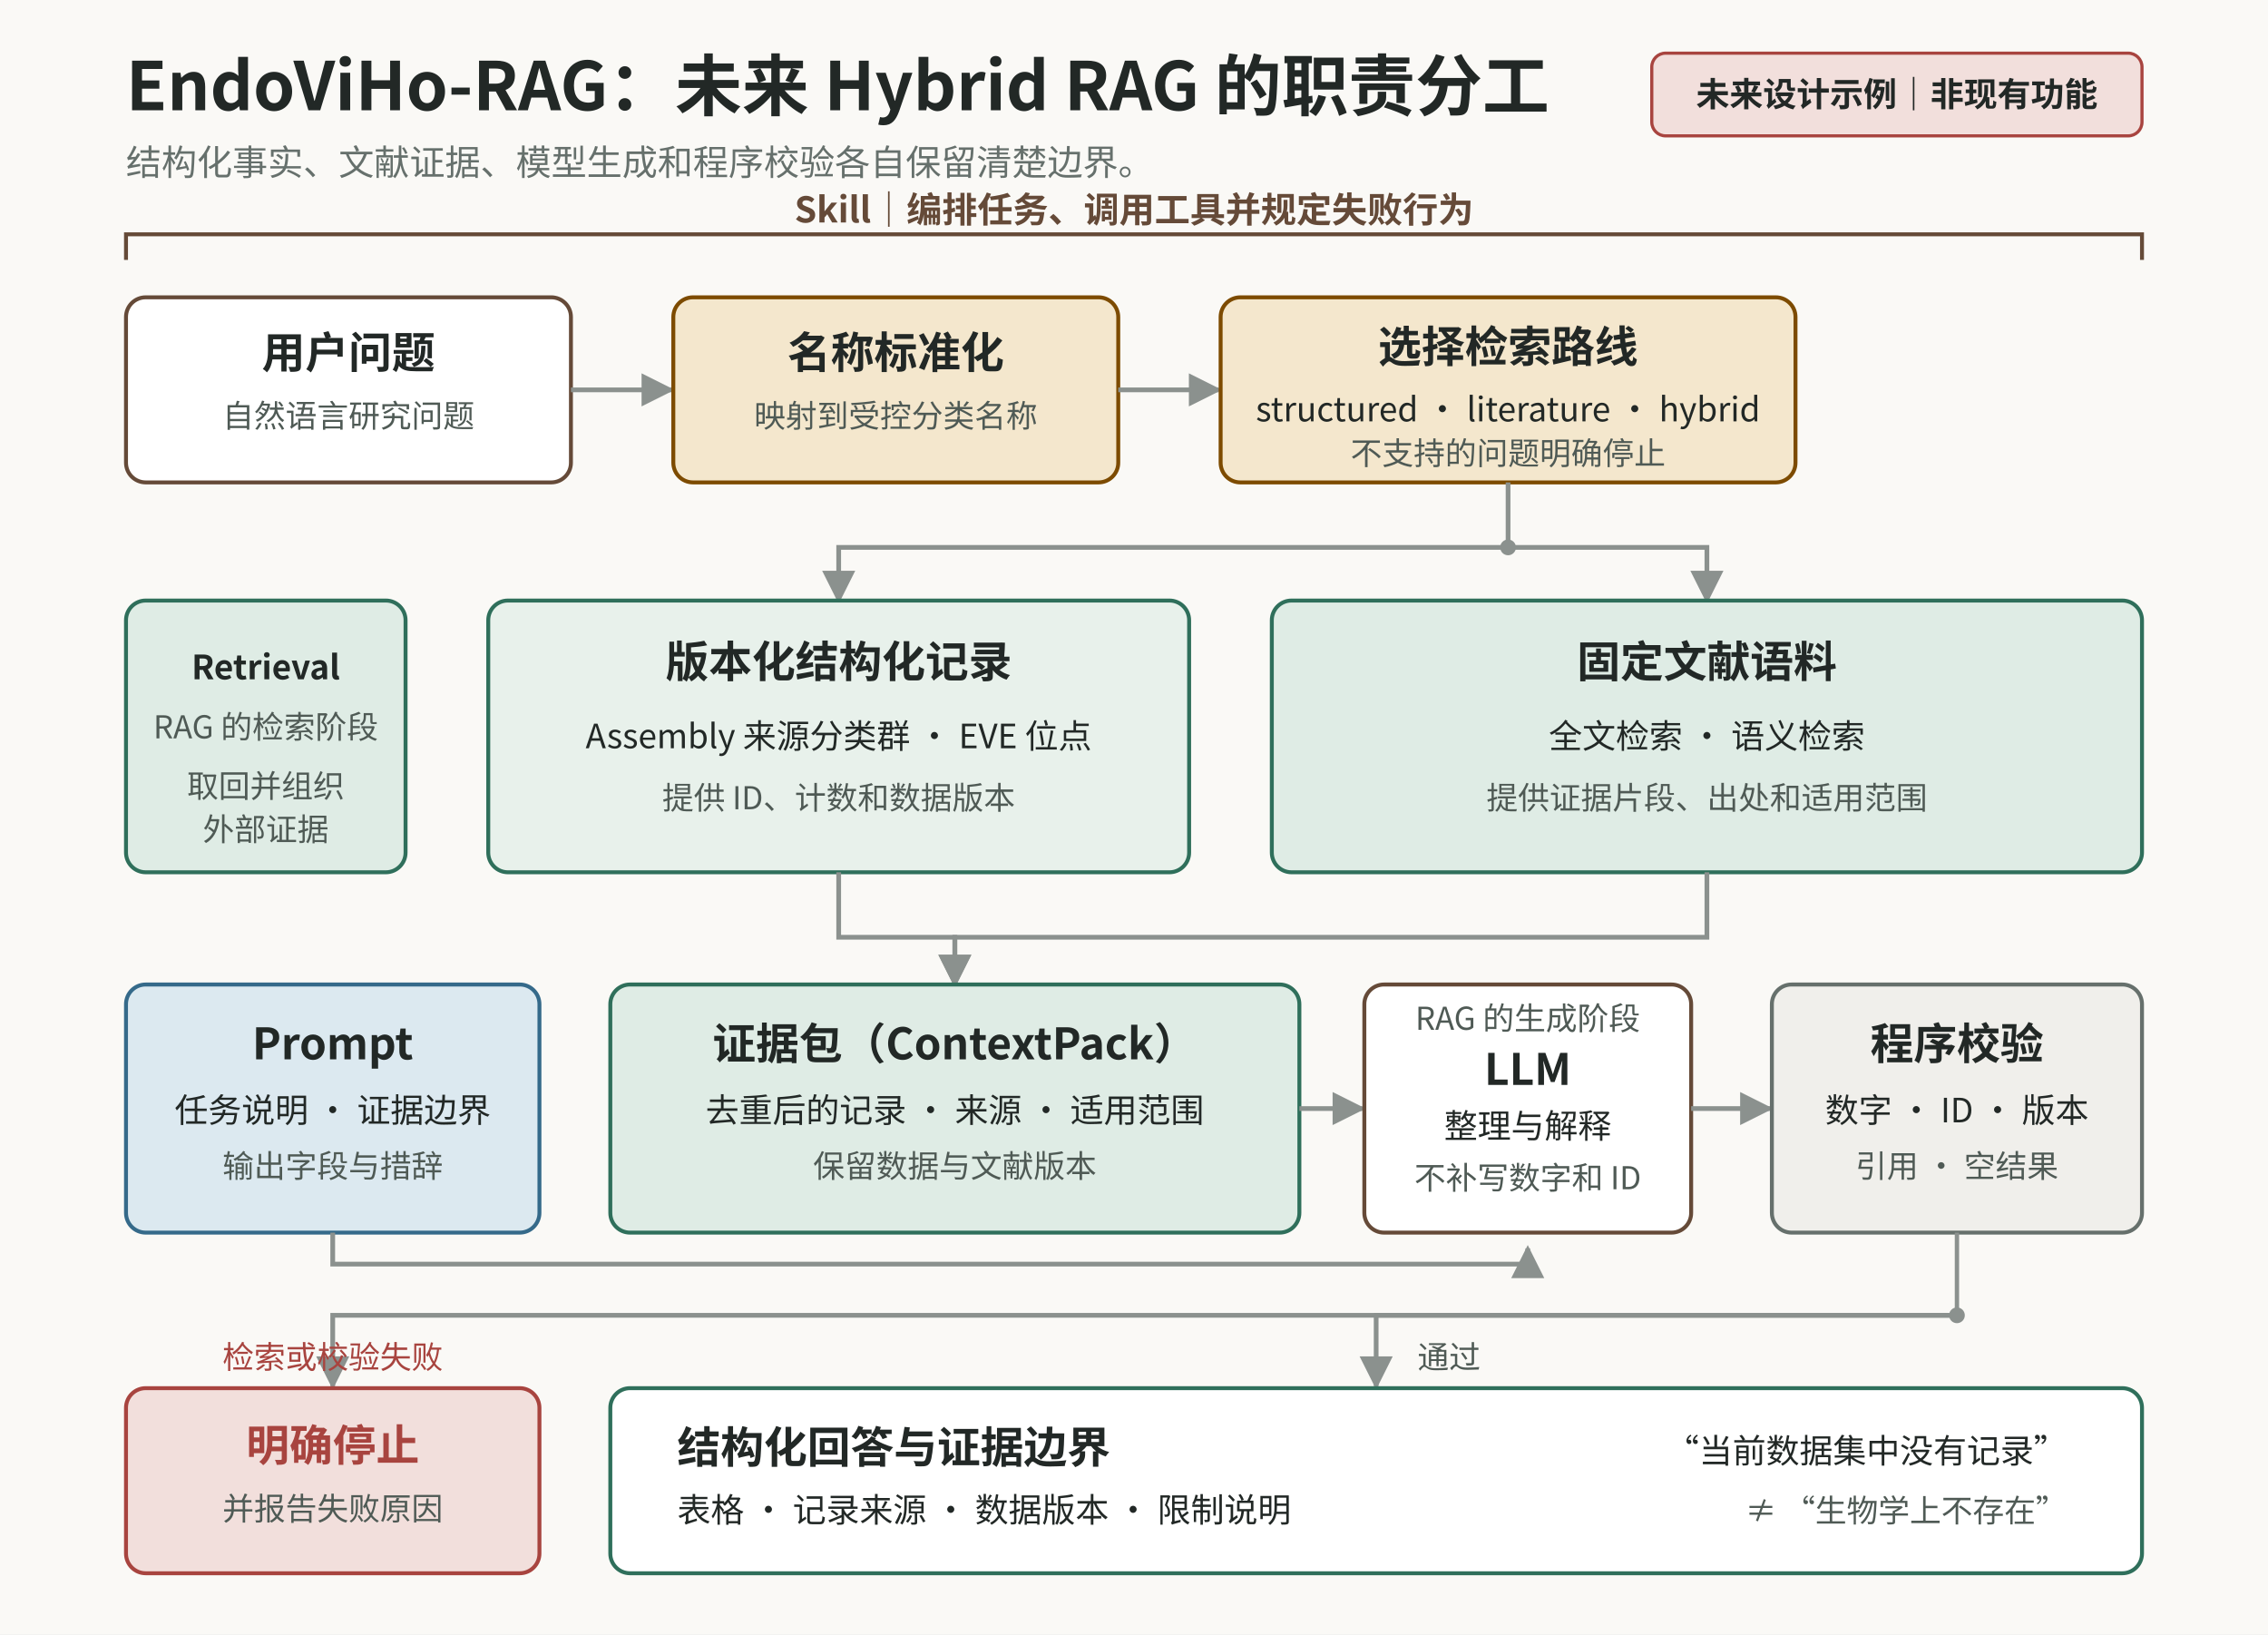
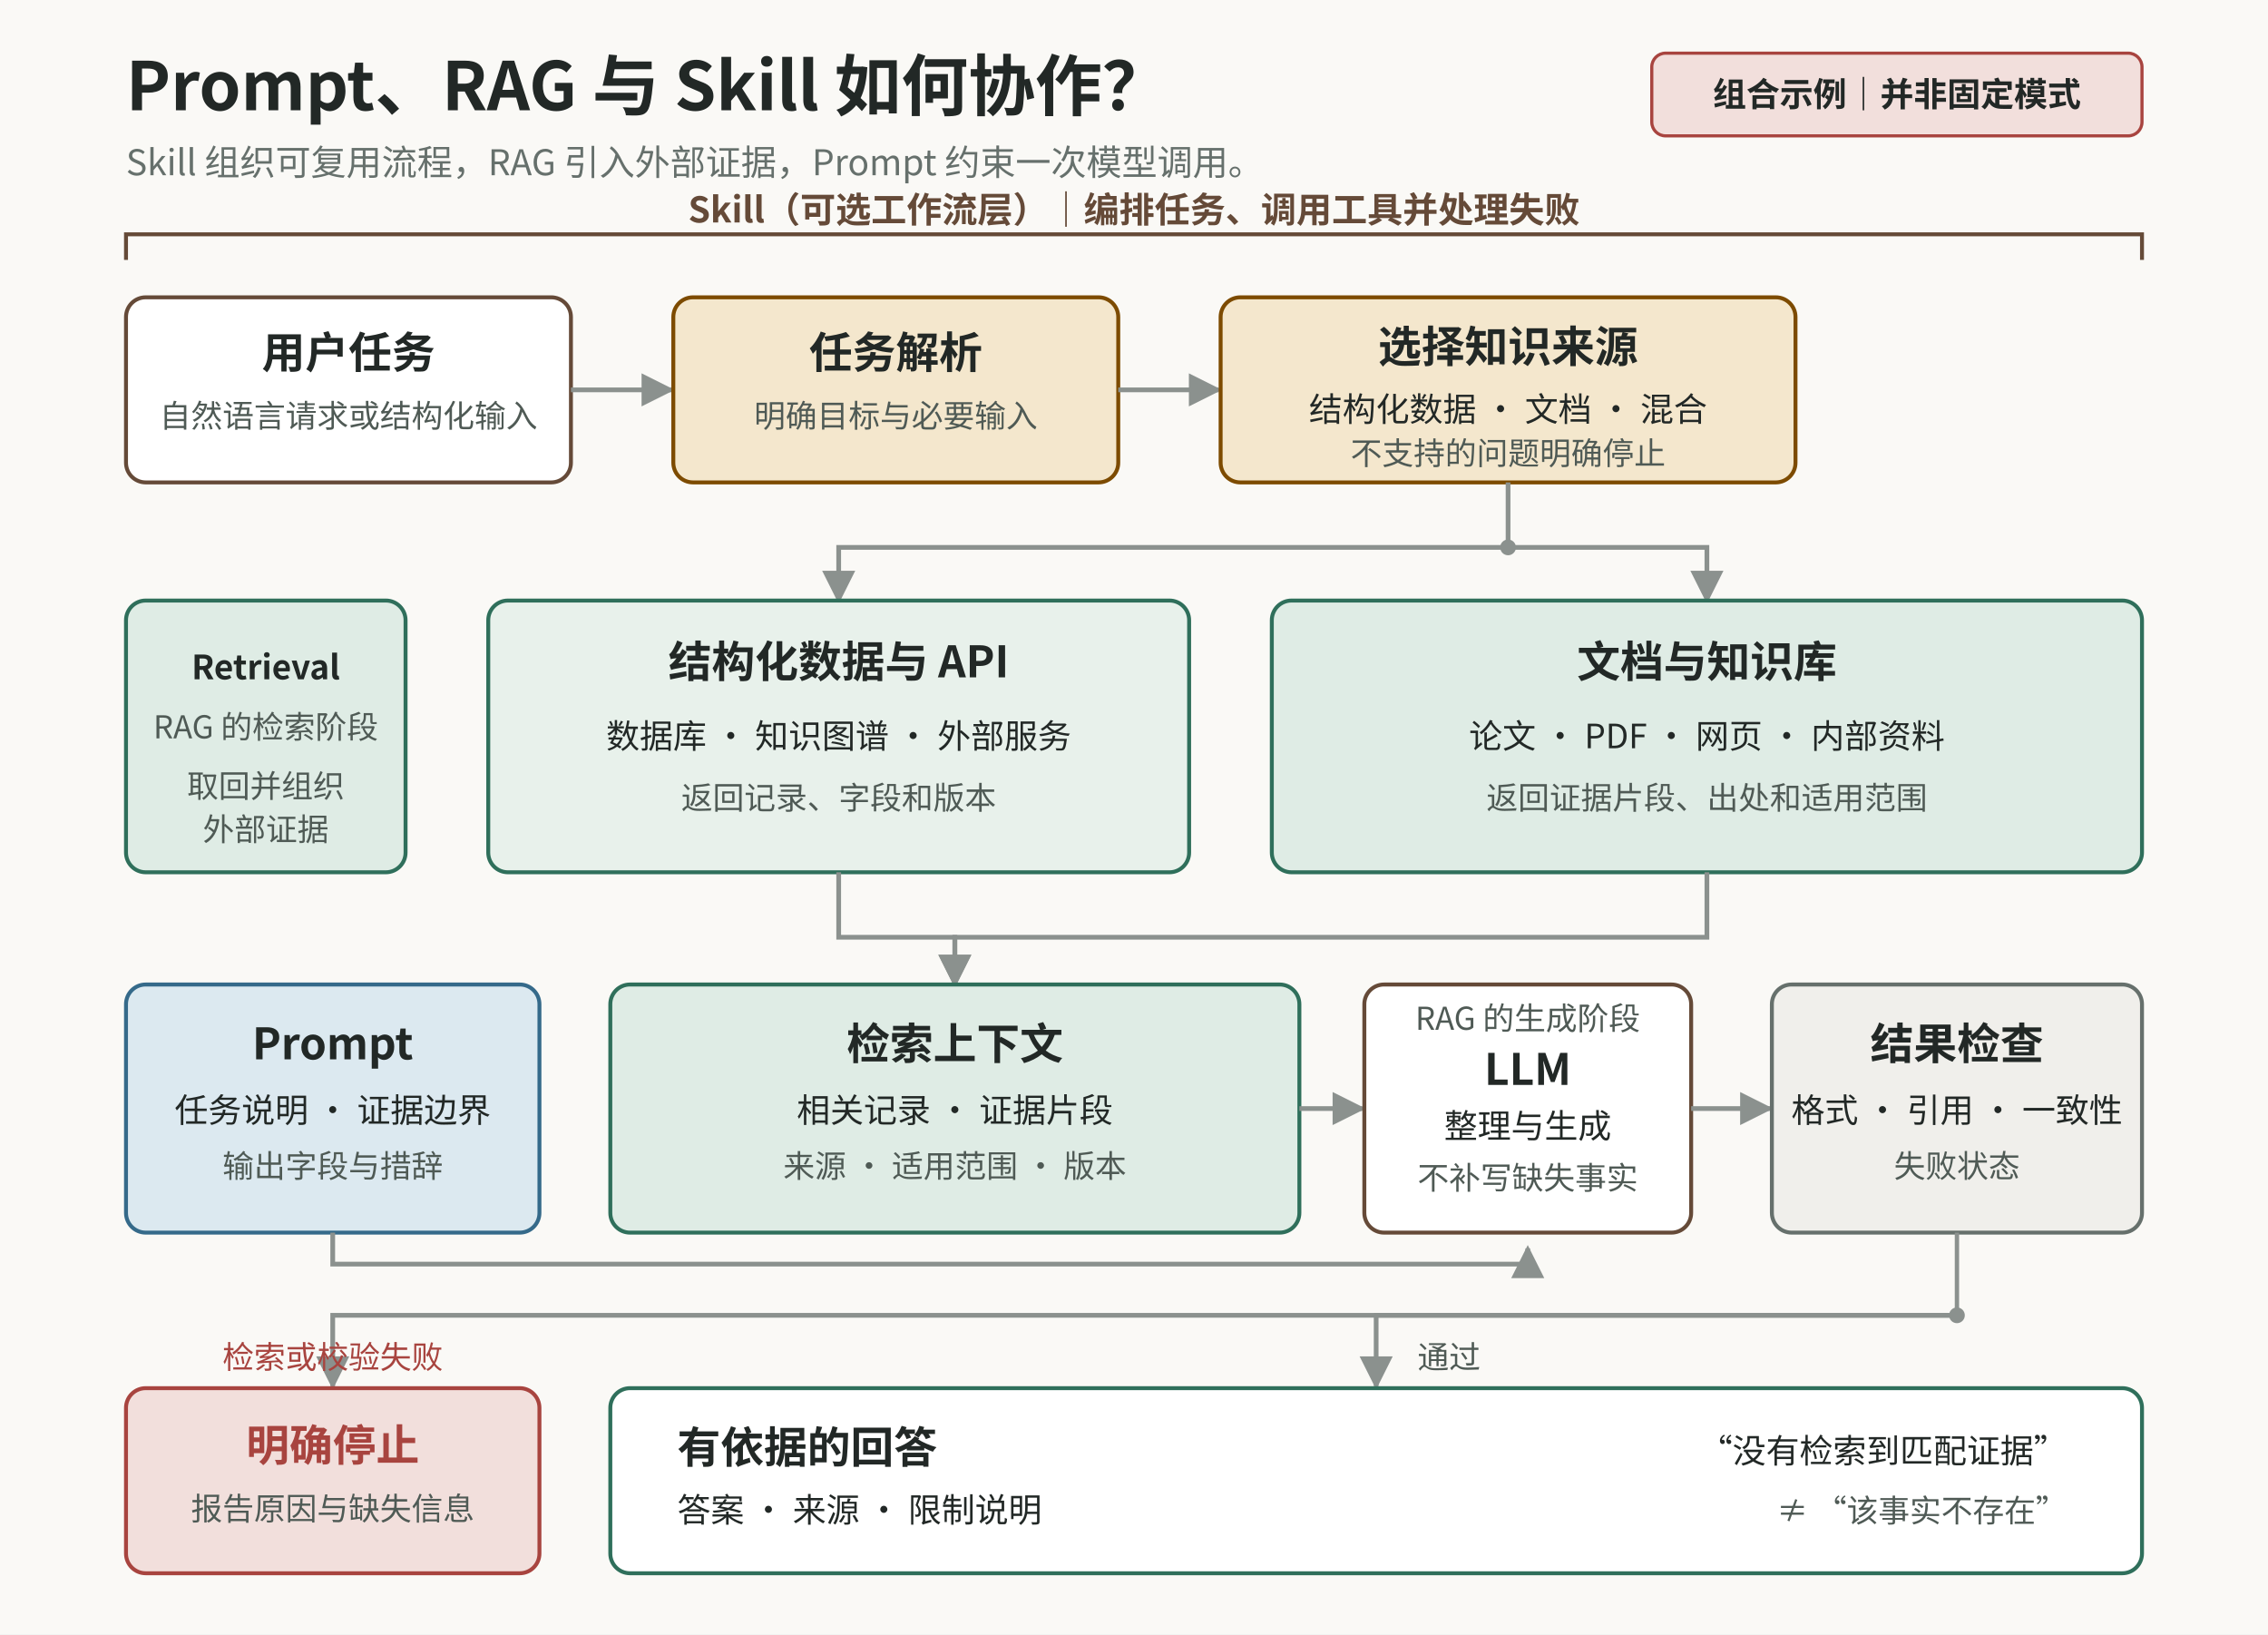
- <svg xmlns="http://www.w3.org/2000/svg" width="1152" height="830" viewBox="0 0 1152 830" role="img" aria-labelledby="title desc">
+ <svg xmlns="http://www.w3.org/2000/svg" width="1152" height="830" viewBox="0 0 1152 830" lang="zh-CN" role="img" aria-labelledby="title desc">
  <defs>
    <style>
      text { font-family: -apple-system, BlinkMacSystemFont, "Segoe UI", "Noto Sans CJK SC", "PingFang SC", "Microsoft YaHei", Arial, sans-serif; fill: #222826; }
      .title { font-size: 34px; font-weight: 700; }
      .subtitle { font-size: 18px; fill: #66706c; }
      .range { font-size: 18px; font-weight: 700; fill: #654a38; }
      .node-title { font-size: 22px; font-weight: 700; }
      .node-body { font-size: 17px; }
      .small { font-size: 16px; fill: #4f5a55; }
      .failure-text { fill: #a8443f; }
      .label { font-size: 17px; font-weight: 700; }
      .output-title { font-size: 22px; font-weight: 700; }
      .arrow { fill: none; stroke: #8b918e; stroke-width: 2.4; marker-end: url(#arrow); }
      .branch { fill: none; stroke: #8b918e; stroke-width: 2.2; }
    </style>
    <marker id="arrow" viewBox="0 0 10 10" refX="9" refY="5" markerWidth="7" markerHeight="7" orient="auto-start-reverse">
      <path d="M 0 0 L 10 5 L 0 10 z" fill="#8b918e" />
    </marker>
  </defs>
  <rect width="1152" height="830" fill="#faf9f6" />
-   <text class="title" x="64" y="56">EndoViHo-RAG：未来 Hybrid RAG 的职责分工</text>
-   <text class="subtitle" x="64" y="89">结构化事实、文献证据、模型生成和程序校验各自保留清楚边界。</text>
+   <text class="title" x="64" y="56">Prompt、RAG 与 Skill 如何协作？</text>
+   <text class="subtitle" x="64" y="89">Skill 组织可复用流程，RAG 引入外部证据，Prompt 约束一次模型调用。</text>
  <rect x="839" y="27" width="249" height="42" rx="7" fill="#f2dfdc" stroke="#a8443f" stroke-width="1.6" />
-   <text class="label" x="963.5" y="54" text-anchor="middle" fill="#a8443f">未来设计示例｜非现有功能</text>
+   <text class="label" x="963.5" y="54" text-anchor="middle" fill="#a8443f">组合示例｜并非固定模式</text>
  <path d="M 64 132 V 119 H 1088 V 132" fill="none" stroke="#654a38" stroke-width="2" />
-   <text class="range" x="576" y="113" text-anchor="middle">Skill｜编排任务、调用工具并规定失败行为</text>
-   <g aria-label="用户问题">
+   <text class="range" x="576" y="113" text-anchor="middle">Skill（可选工作流层）｜编排任务、调用工具并处理失败</text>
+   <g aria-label="用户任务">
    <rect x="64" y="151" width="226" height="94" rx="10" fill="#ffffff" stroke="#654a38" stroke-width="2" />
-     <text class="node-title" x="177" y="187" text-anchor="middle">用户问题</text>
-     <text class="small" x="177" y="217" text-anchor="middle">自然语言研究问题</text>
+     <text class="node-title" x="177" y="187" text-anchor="middle">用户任务</text>
+     <text class="small" x="177" y="217" text-anchor="middle">自然语言请求或结构化输入</text>
  </g>
  <path class="arrow" d="M 290 198 H 341" />
-   <g aria-label="名称标准化">
+   <g aria-label="任务解析">
    <rect x="342" y="151" width="226" height="94" rx="10" fill="#f4e7cd" stroke="#7d4b00" stroke-width="2" />
-     <text class="node-title" x="455" y="187" text-anchor="middle">名称标准化</text>
-     <text class="small" x="455" y="217" text-anchor="middle">映射到受控分类名称</text>
+     <text class="node-title" x="455" y="187" text-anchor="middle">任务解析</text>
+     <text class="small" x="455" y="217" text-anchor="middle">明确目标与必要输入</text>
  </g>
  <path class="arrow" d="M 568 198 H 619" />
-   <g aria-label="选择检索路线">
+   <g aria-label="选择知识来源">
    <rect x="620" y="151" width="292" height="94" rx="10" fill="#f4e7cd" stroke="#7d4b00" stroke-width="2" />
-     <text class="node-title" x="766" y="184" text-anchor="middle">选择检索路线</text>
-     <text class="node-body" x="766" y="214" text-anchor="middle">structured · literature · hybrid</text>
+     <text class="node-title" x="766" y="184" text-anchor="middle">选择知识来源</text>
+     <text class="node-body" x="766" y="214" text-anchor="middle">结构化数据 · 文档 · 混合</text>
    <text class="small" x="766" y="236" text-anchor="middle">不支持的问题明确停止</text>
  </g>
  <path class="arrow" d="M 766 245 V 278 H 426 V 305" />
  <path class="arrow" d="M 766 278 H 867 V 305" />
  <circle cx="766" cy="278" r="4" fill="#8b918e" />
  <g aria-label="检索增强生成范围">
    <rect x="64" y="305" width="142" height="138" rx="10" fill="#dfece5" stroke="#2f6f5b" stroke-width="2" />
    <text class="label" x="135" y="345" text-anchor="middle" fill="#2f6f5b">Retrieval</text>
    <text class="small" x="135" y="375" text-anchor="middle">RAG 的检索阶段</text>
    <text class="small" x="135" y="405" text-anchor="middle">取回并组织</text>
    <text class="small" x="135" y="427" text-anchor="middle">外部证据</text>
  </g>
-   <g aria-label="版本化结构化记录">
+   <g aria-label="结构化数据与 API">
    <rect x="248" y="305" width="356" height="138" rx="10" fill="#e8f1eb" stroke="#2f6f5b" stroke-width="2" />
-     <text class="node-title" x="426" y="344" text-anchor="middle">版本化结构化记录</text>
-     <text class="node-body" x="426" y="380" text-anchor="middle">Assembly 来源分类群 · EVE 位点</text>
-     <text class="small" x="426" y="411" text-anchor="middle">提供 ID、计数和数据版本</text>
+     <text class="node-title" x="426" y="344" text-anchor="middle">结构化数据与 API</text>
+     <text class="node-body" x="426" y="380" text-anchor="middle">数据库 · 知识图谱 · 外部服务</text>
+     <text class="small" x="426" y="411" text-anchor="middle">返回记录、字段和版本</text>
  </g>
-   <g aria-label="固定文献语料">
+   <g aria-label="文档与知识库">
    <rect x="646" y="305" width="442" height="138" rx="10" fill="#dfece5" stroke="#2f6f5b" stroke-width="2" />
-     <text class="node-title" x="867" y="344" text-anchor="middle">固定文献语料</text>
-     <text class="node-body" x="867" y="380" text-anchor="middle">全文检索 · 语义检索</text>
-     <text class="small" x="867" y="411" text-anchor="middle">提供证据片段、出处和适用范围</text>
+     <text class="node-title" x="867" y="344" text-anchor="middle">文档与知识库</text>
+     <text class="node-body" x="867" y="380" text-anchor="middle">论文 · PDF · 网页 · 内部资料</text>
+     <text class="small" x="867" y="411" text-anchor="middle">返回证据片段、出处和适用范围</text>
  </g>
  <path class="arrow" d="M 426 443 V 476 H 485 V 500" />
  <path class="arrow" d="M 867 443 V 476 H 485 V 500" />
  <g aria-label="Prompt">
    <rect x="64" y="500" width="210" height="126" rx="10" fill="#dce9f0" stroke="#356a8a" stroke-width="2" />
    <text class="node-title" x="169" y="538" text-anchor="middle">Prompt</text>
    <text class="node-body" x="169" y="570" text-anchor="middle">任务说明 · 证据边界</text>
    <text class="small" x="169" y="598" text-anchor="middle">输出字段与措辞</text>
  </g>
-   <g aria-label="证据包">
+   <g aria-label="检索上下文">
    <rect x="310" y="500" width="350" height="126" rx="10" fill="#dfece5" stroke="#2f6f5b" stroke-width="2" />
-     <text class="node-title" x="485" y="538" text-anchor="middle">证据包（ContextPack）</text>
-     <text class="node-body" x="485" y="570" text-anchor="middle">去重后的记录 · 来源 · 适用范围</text>
-     <text class="small" x="485" y="598" text-anchor="middle">保留数据与文献版本</text>
+     <text class="node-title" x="485" y="538" text-anchor="middle">检索上下文</text>
+     <text class="node-body" x="485" y="570" text-anchor="middle">相关记录 · 证据片段</text>
+     <text class="small" x="485" y="598" text-anchor="middle">来源 · 适用范围 · 版本</text>
  </g>
  <path class="arrow" d="M 169 626 V 642 H 776 V 634" />
  <path class="arrow" d="M 660 563 H 692" />
  <g aria-label="模型生成">
    <rect x="693" y="500" width="166" height="126" rx="10" fill="#ffffff" stroke="#654a38" stroke-width="2" />
    <text class="small" x="776" y="523" text-anchor="middle">RAG 的生成阶段</text>
    <text class="node-title" x="776" y="551" text-anchor="middle">LLM</text>
-     <text class="node-body" x="776" y="578" text-anchor="middle">整理与解释</text>
-     <text class="small" x="776" y="604" text-anchor="middle">不补写数字和 ID</text>
+     <text class="node-body" x="776" y="578" text-anchor="middle">整理与生成</text>
+     <text class="small" x="776" y="604" text-anchor="middle">不补写缺失事实</text>
  </g>
  <path class="arrow" d="M 859 563 H 899" />
-   <g aria-label="程序校验">
+   <g aria-label="结果检查">
    <rect x="900" y="500" width="188" height="126" rx="10" fill="#f0efeb" stroke="#66706c" stroke-width="2" />
-     <text class="node-title" x="994" y="538" text-anchor="middle">程序校验</text>
-     <text class="node-body" x="994" y="570" text-anchor="middle">数字 · ID · 版本</text>
-     <text class="small" x="994" y="598" text-anchor="middle">引用 · 空结果</text>
+     <text class="node-title" x="994" y="538" text-anchor="middle">结果检查</text>
+     <text class="node-body" x="994" y="570" text-anchor="middle">格式 · 引用 · 一致性</text>
+     <text class="small" x="994" y="598" text-anchor="middle">失败状态</text>
  </g>
  <path class="branch" d="M 994 626 V 668" />
  <circle cx="994" cy="668" r="4" fill="#8b918e" />
  <path class="arrow" d="M 994 668 H 699 V 704" />
  <path class="arrow" d="M 994 668 H 169 V 704" />
  <text class="small" x="720" y="695">通过</text>
  <text class="small failure-text" x="169" y="695" text-anchor="middle">检索或校验失败</text>
  <g aria-label="失败处理">
    <rect x="64" y="705" width="210" height="94" rx="10" fill="#f2dfdc" stroke="#a8443f" stroke-width="2" />
    <text class="node-title failure-text" x="169" y="742" text-anchor="middle">明确停止</text>
-     <text class="small" x="169" y="772" text-anchor="middle">并报告失败原因</text>
+     <text class="small" x="169" y="772" text-anchor="middle">报告原因与缺失信息</text>
  </g>
  <g aria-label="结构化回答">
    <rect x="310" y="705" width="778" height="94" rx="10" fill="#ffffff" stroke="#2f6f5b" stroke-width="2" />
-     <text class="output-title" x="344" y="743" fill="#2f6f5b">结构化回答与证据边界</text>
-     <text class="node-body" x="344" y="773">表格 · 记录来源 · 数据版本 · 限制说明</text>
-     <text class="node-body" x="1050" y="743" text-anchor="end">“当前数据集中没有记录”</text>
-     <text class="small" x="1050" y="773" text-anchor="end">≠ “生物学上不存在”</text>
+     <text class="output-title" x="344" y="743" fill="#2f6f5b">有依据的回答</text>
+     <text class="node-body" x="344" y="773">答案 · 来源 · 限制说明</text>
+     <text class="node-body" x="1050" y="743" text-anchor="end">“没有检索到匹配证据”</text>
+     <text class="small" x="1050" y="773" text-anchor="end">≠ “该事实不存在”</text>
  </g>
</svg>
